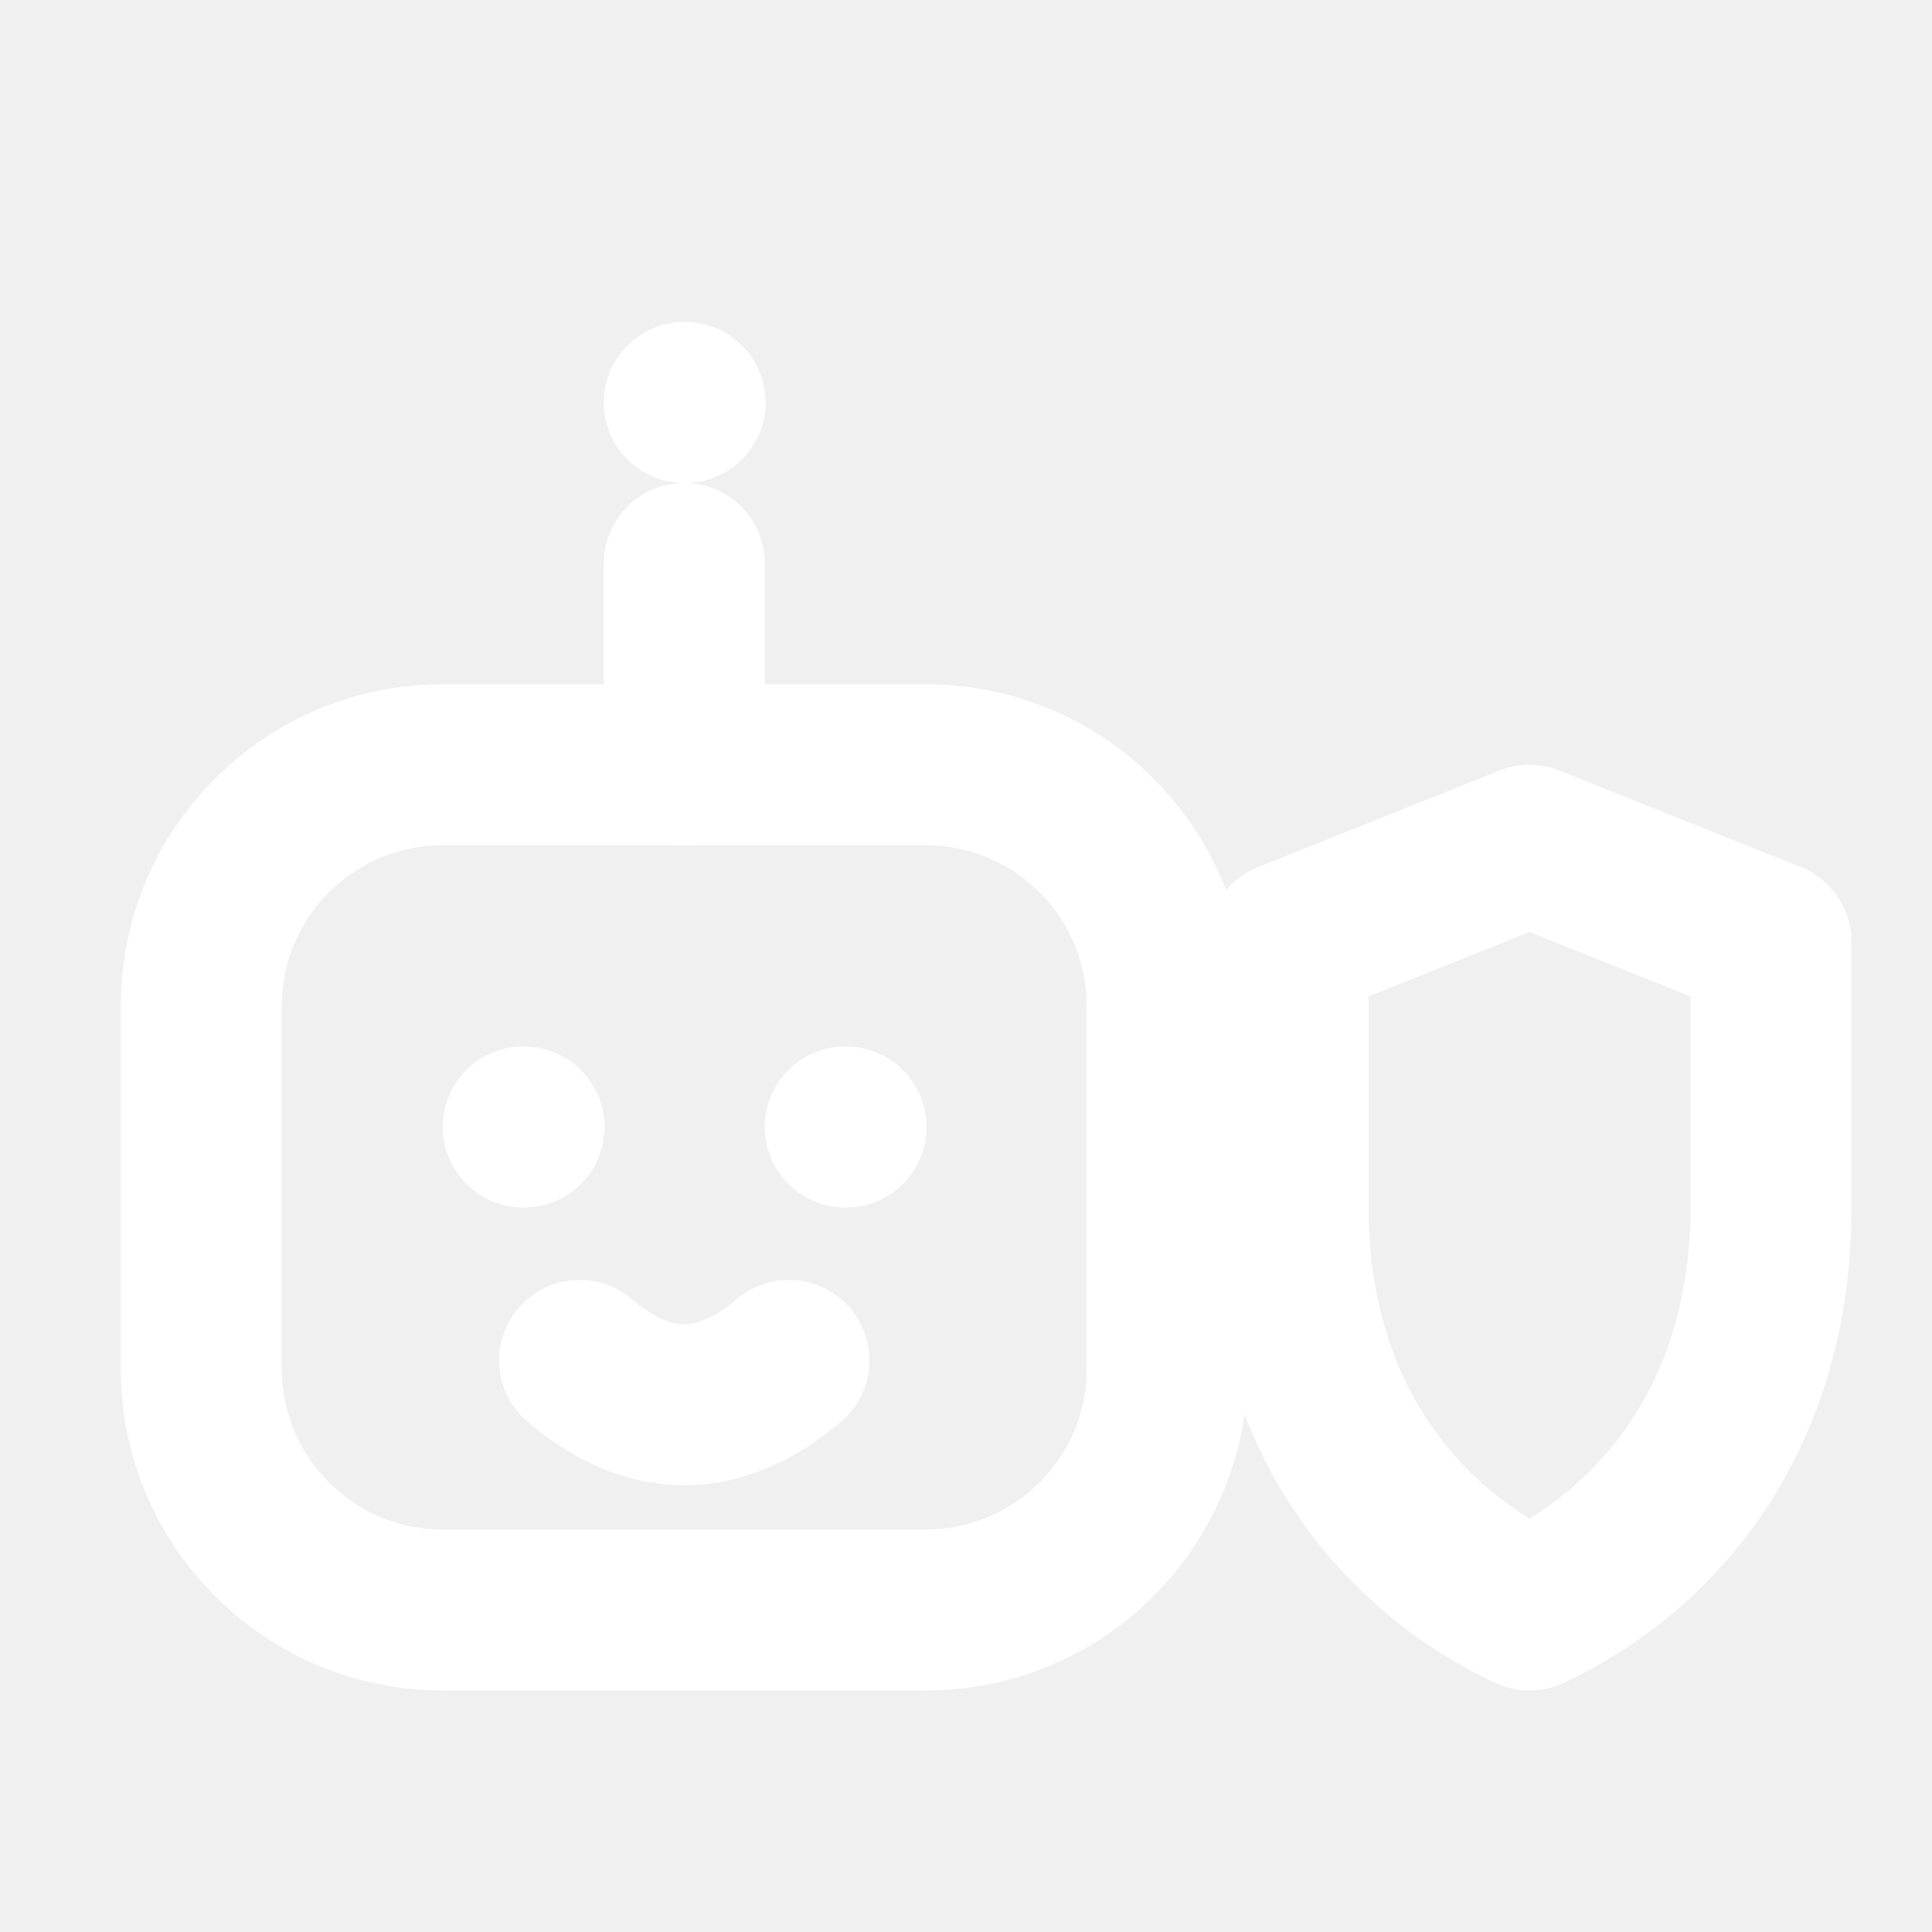
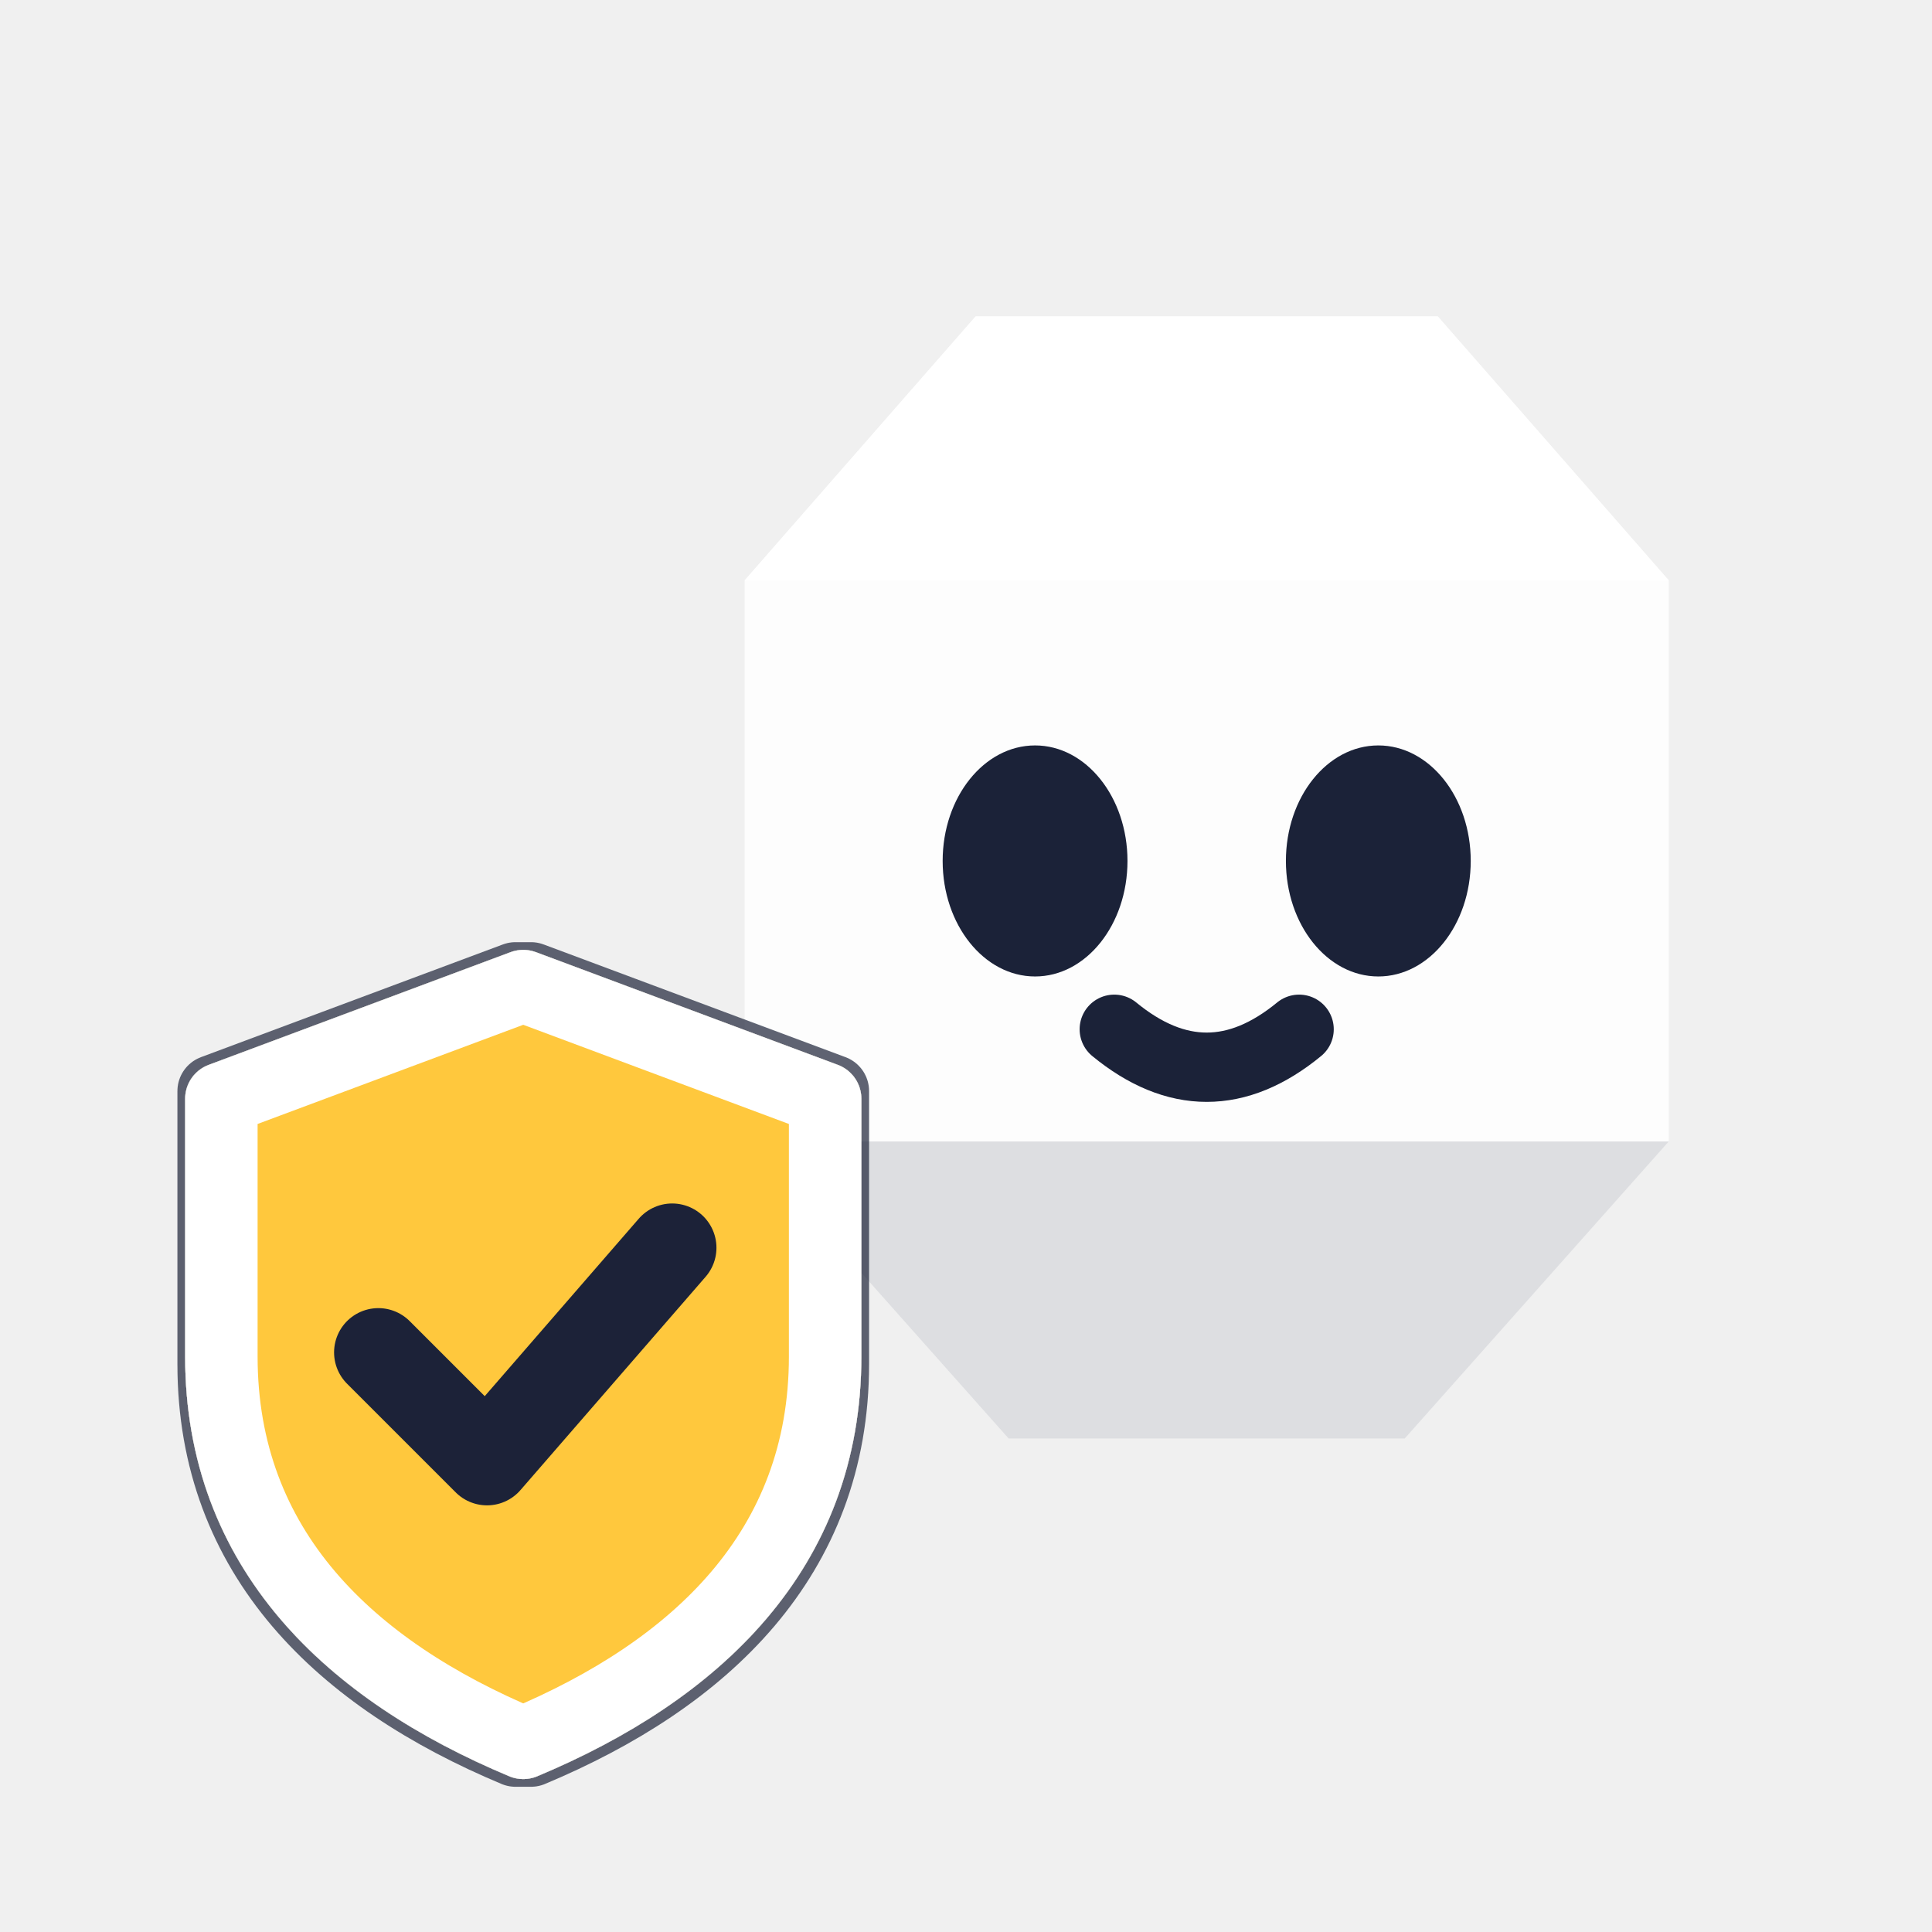
- <svg xmlns="http://www.w3.org/2000/svg" width="24" height="24" viewBox="0 0 24 24" fill="none" stroke="#ffffff" stroke-width="2" stroke-linecap="round" stroke-linejoin="round">
-   <rect x="2.5" y="9.5" width="12" height="10.5" rx="3" />
-   <path d="M6.5 14h.01M10.5 14h.01" />
-   <path d="M7.2 16.9q1.3 1.1 2.6 0" />
-   <path d="M8.5 9.5V7M8.5 5h.01" />
-   <path d="M19 10.5l3 1.2v3.3c0 2.5-1.3 4.2-3 5-1.7-.8-3-2.5-3-5v-3.3z" />
+ <svg xmlns="http://www.w3.org/2000/svg" width="48" height="48" viewBox="0 0 48 48">
+   <defs>
+     <filter id="edge" x="-20%" y="-20%" width="140%" height="140%">
+       <feMorphology in="SourceAlpha" operator="dilate" radius="1.3" result="spread" />
+       <feFlood flood-color="#1B2238" flood-opacity=".7" result="dark" />
+       <feComposite in="dark" in2="spread" operator="in" />
+       <feMerge>
+         <feMergeNode />
+         <feMergeNode in="SourceGraphic" />
+       </feMerge>
+     </filter>
+   </defs>
+   <g transform="translate(10.3 1.3) scale(.82)">
+     <path d="M17 8h14l7 8v17l-8 9H18l-8-9V16z" fill="#fff" fill-opacity=".86" />
+     <path d="M17 8h14l7 8H10z" fill="#fff" />
+     <path d="M10 33h28l-8 9H18z" fill="#1B2238" fill-opacity=".14" />
+     <ellipse cx="18.8" cy="24.5" rx="2.8" ry="3.5" fill="#1B2238" />
+     <ellipse cx="29.2" cy="24.5" rx="2.8" ry="3.5" fill="#1B2238" />
+     <path d="M21.2 29.6q2.8 2.3 5.6 0" fill="none" stroke="#1B2238" stroke-width="2.1" stroke-linecap="round" />
+   </g>
+   <g filter="url(#edge)">
+     <g transform="translate(-25 -4)">
+       <path d="M38 28.500l7.5 2.800v6.400c0 4.8-3.2 7.8-7.5 9.6-4.3-1.8-7.5-4.8-7.5-9.600v-6.400z" fill="#FFC83D" stroke="#fff" stroke-width="1.8" stroke-linejoin="round" />
+       <path d="M34.4 37.600l2.7 2.7 4.6-5.3" fill="none" stroke="#1B2238" stroke-width="2.2" stroke-linecap="round" stroke-linejoin="round" />
+     </g>
+   </g>
</svg>
